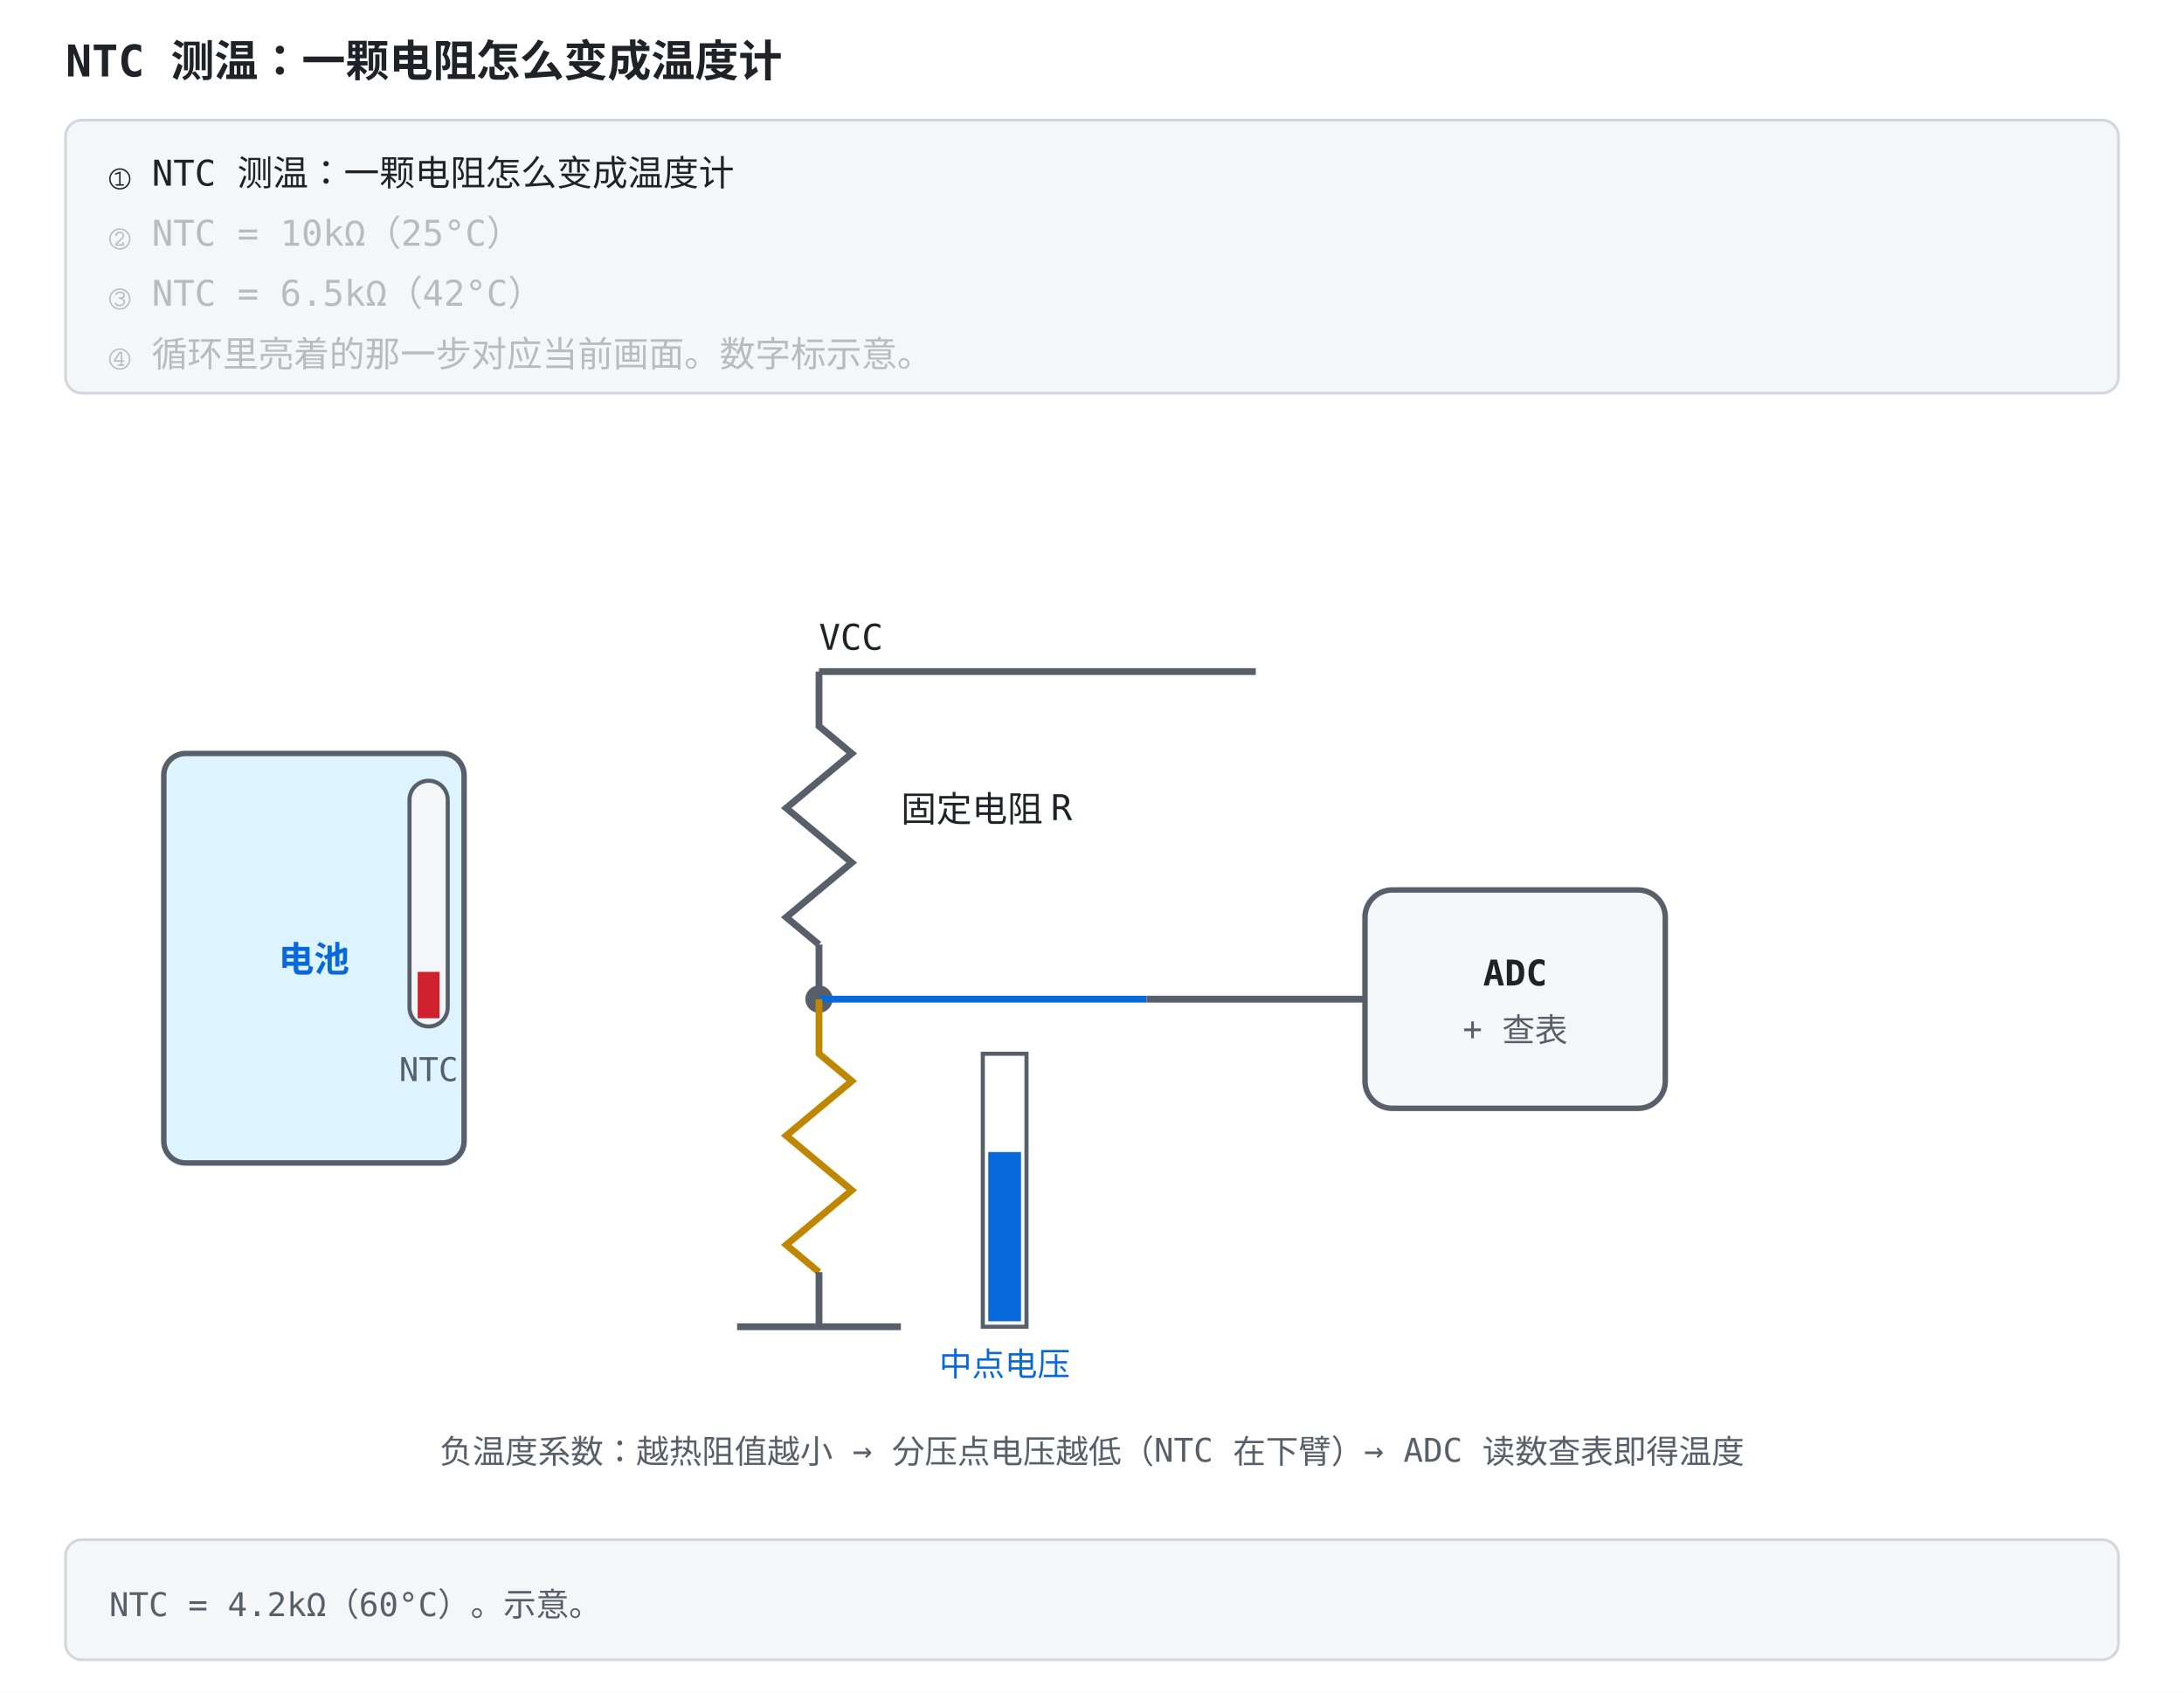
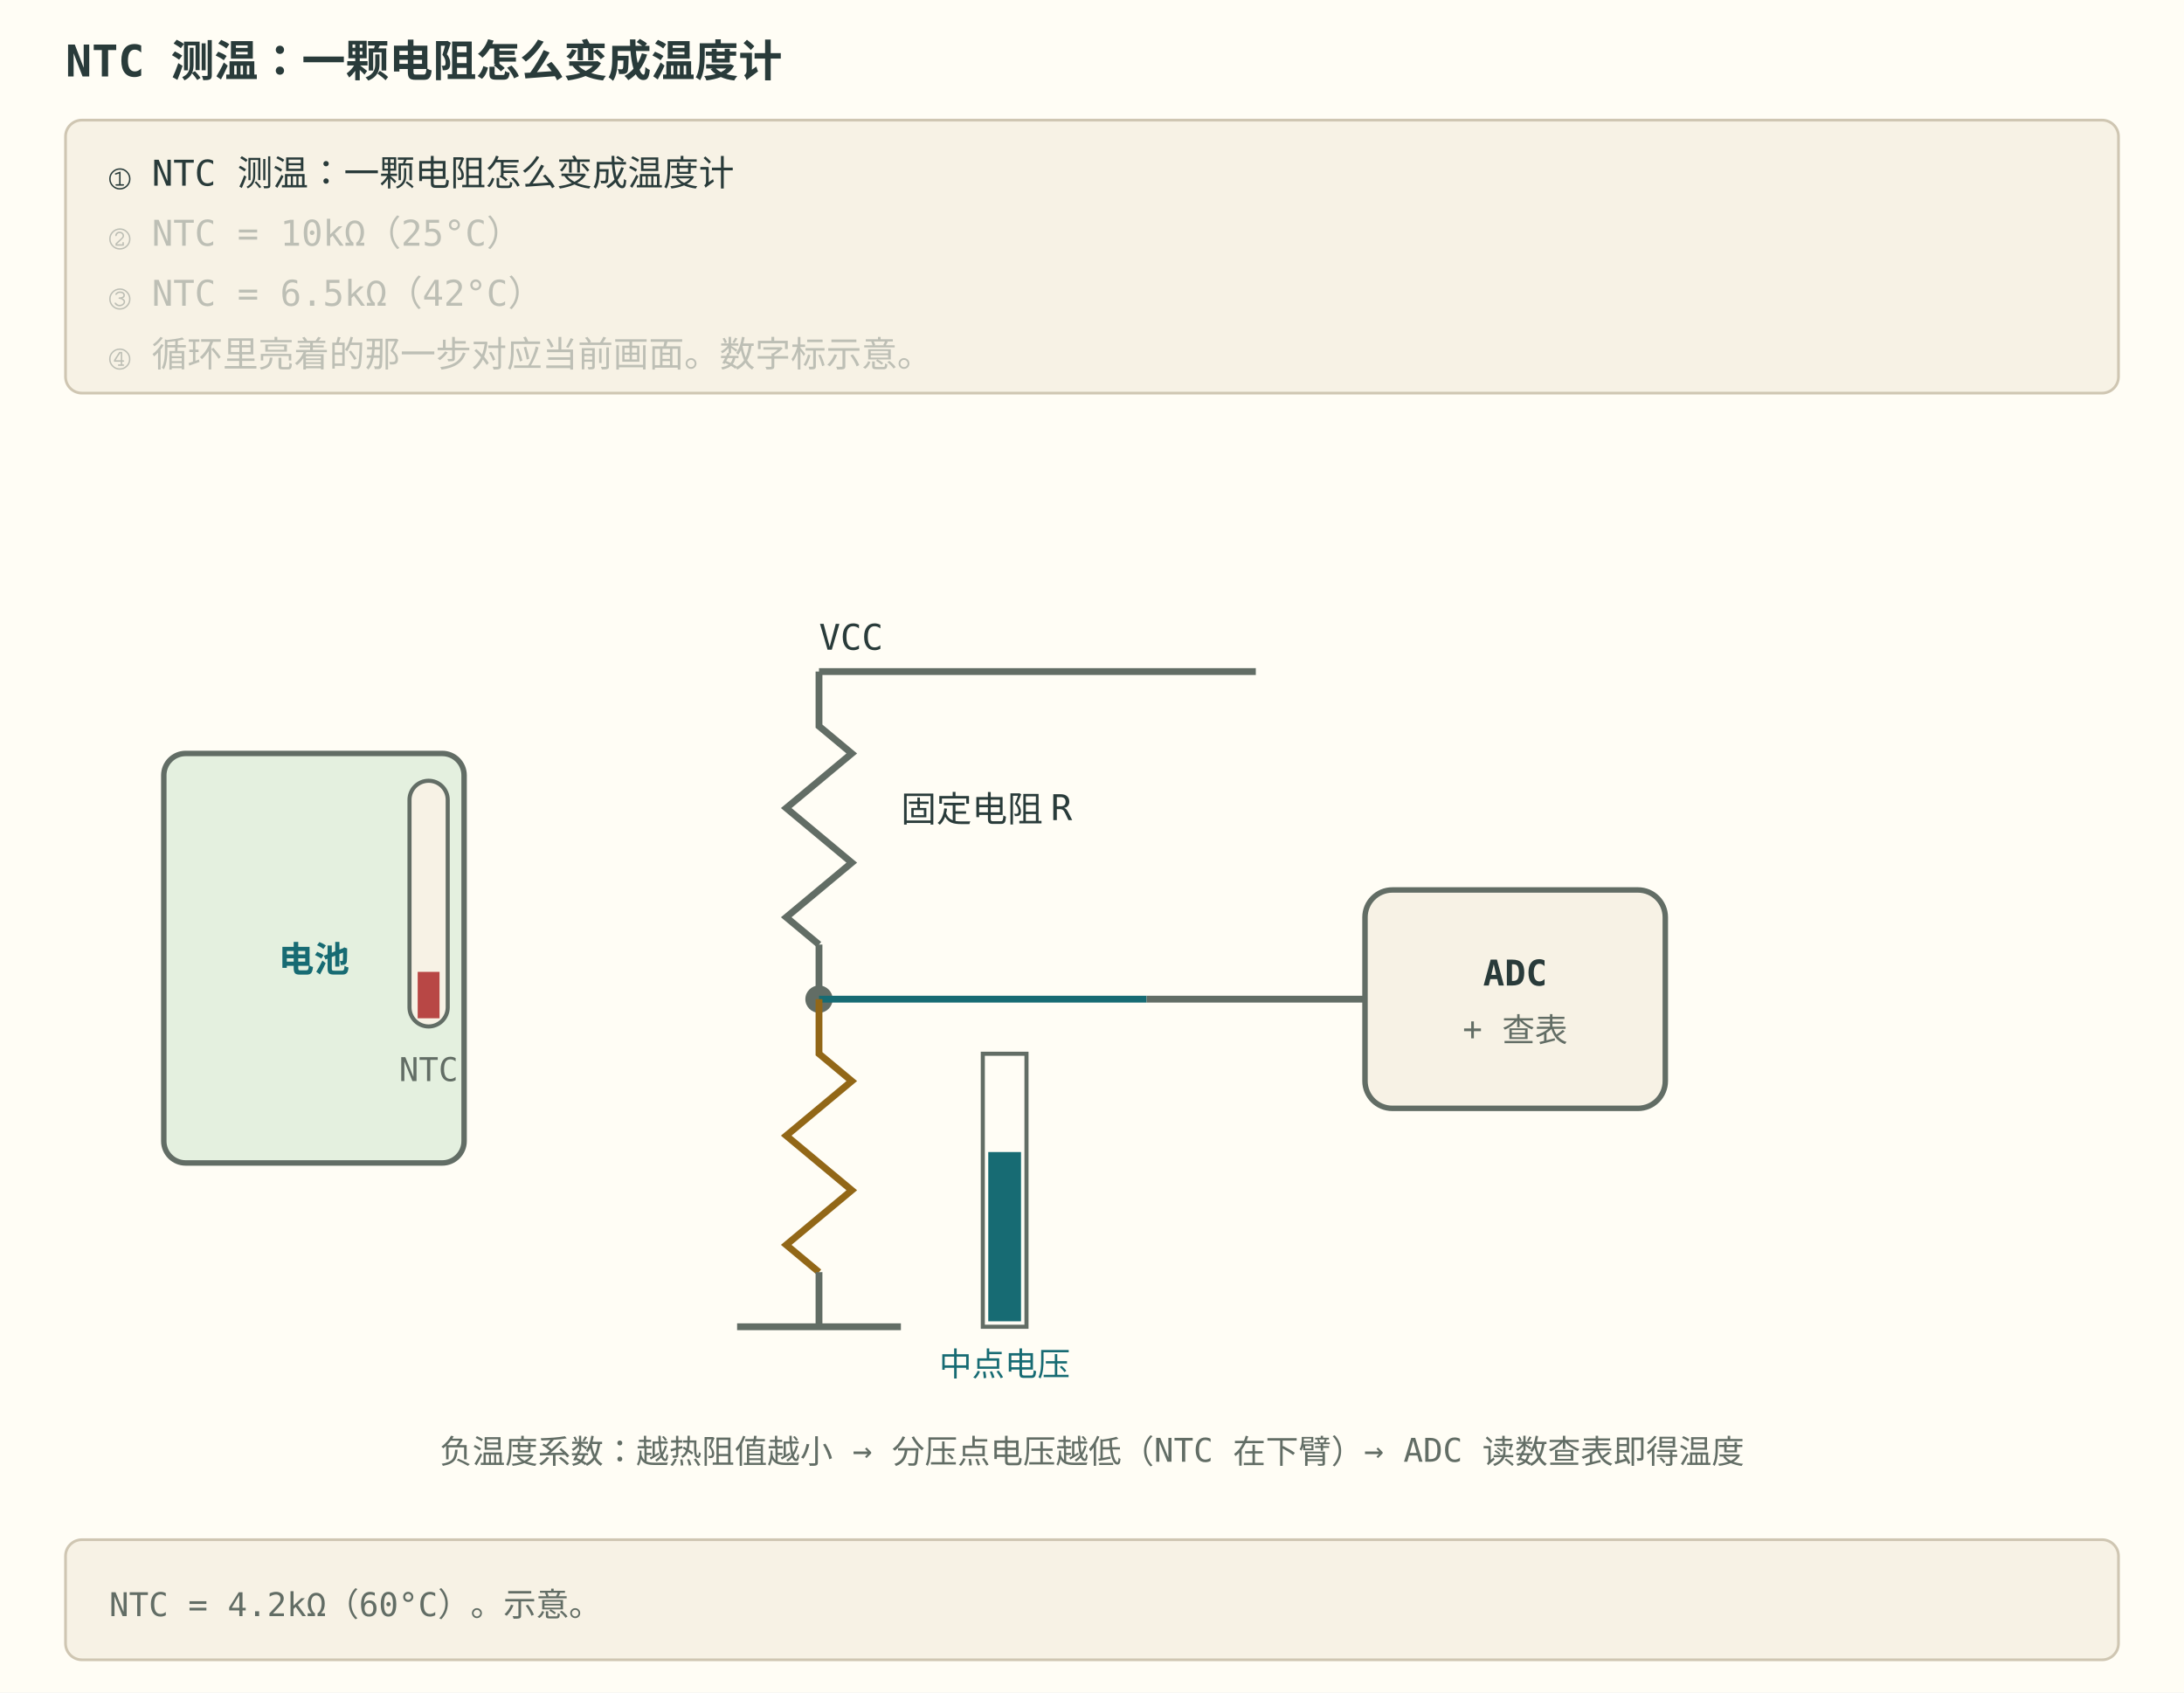
<svg xmlns="http://www.w3.org/2000/svg" width="800" height="620" viewBox="0 -156 800 620" role="img" font-family="ui-monospace, Consolas, monospace">
  <style>
-     .bg { fill: #ffffff; }
-     .panel { fill: #f4f6f8; stroke: #d0d7de; }
-     .fill-boxb { fill: #ddf4ff; }
-     .fill-boxg { fill: #dafbe1; }
-     .fill-boxr { fill: #ffebe9; }
-     .fill-boxy { fill: #fff8c5; }
-     .fill-b { fill: #0969da; }
-     .fill-g { fill: #1a7f37; }
-     .fill-r { fill: #cf222e; }
-     .fill-y { fill: #9a6700; }
-     .fill-ink { fill: #57606a; }
-     .fill-muted { fill: #e2e8f0; }
-     .fill-lockb { fill: #0969da; }
-     .stroke-panel { stroke: #d0d7de; }
-     .stroke-axis { stroke: #57606a; }
-     .stroke-b { stroke: #0969da; }
-     .stroke-g { stroke: #1a7f37; }
-     .stroke-r { stroke: #cf222e; }
-     .stroke-y { stroke: #bf8700; }
-     .stroke-check { stroke: #ffffff; }
-     .axis { stroke: #57606a; stroke-width: 1.5; fill: none; }
-     .grid { stroke: #d0d7de; stroke-width: 1; fill: none; }
-     .txt { fill: #1f2328; font-size: 13px; }
-     .small { fill: #57606a; font-size: 12px; }
-     .title { fill: #1f2328; font-size: 16px; font-weight: bold; }
-     .hi { fill: #0969da; }
-     .warn { fill: #cf222e; }
-     .ok { fill: #1a7f37; }
-     .gold { fill: #9a6700; }
-     .on { fill: #ffffff; font-size: 13px; font-weight: bold; }
-     .lineb { stroke: #0969da; stroke-width: 2.5; fill: none; }
+     .bg { fill: #fffdf5; }
+     .panel { fill: #f7f2e5; stroke: #cfc6b2; }
+     .fill-boxb { fill: #e4f0df; }
+     .fill-boxg { fill: #e4f0df; }
+     .fill-boxr { fill: #f6e2df; }
+     .fill-boxy { fill: #fbefc7; }
+     .fill-b { fill: #176b73; }
+     .fill-g { fill: #377b60; }
+     .fill-r { fill: #b84745; }
+     .fill-y { fill: #926717; }
+     .fill-ink { fill: #626d65; }
+     .fill-muted { fill: #eee6d5; }
+     .fill-lockb { fill: #176b73; }
+     .stroke-panel { stroke: #cfc6b2; }
+     .stroke-axis { stroke: #626d65; }
+     .stroke-b { stroke: #176b73; }
+     .stroke-g { stroke: #377b60; }
+     .stroke-r { stroke: #b84745; }
+     .stroke-y { stroke: #926717; }
+     .stroke-check { stroke: #fffdf5; }
+     .axis { stroke: #626d65; stroke-width: 1.5; fill: none; }
+     .grid { stroke: #cfc6b2; stroke-width: 1; fill: none; }
+     .txt { fill: #293b3a; font-size: 13px; }
+     .small { fill: #626d65; font-size: 12px; }
+     .title { fill: #293b3a; font-size: 16px; font-weight: bold; }
+     .hi { fill: #176b73; }
+     .warn { fill: #b84745; }
+     .ok { fill: #377b60; }
+     .gold { fill: #926717; }
+     .on { fill: #fffdf5; font-size: 13px; font-weight: bold; }
+     .lineb { stroke: #176b73; stroke-width: 2.5; fill: none; }
    @media (prefers-color-scheme: dark) {
-       .bg { fill: #0d1117; }
-       .panel { fill: #161b22; stroke: #30363d; }
-       .fill-boxb { fill: #12233a; }
-       .fill-boxg { fill: #0f2415; }
-       .fill-boxr { fill: #3d1214; }
-       .fill-boxy { fill: #2d2607; }
-       .fill-b { fill: #4493f8; }
-       .fill-g { fill: #3fb950; }
-       .fill-r { fill: #ff7b72; }
-       .fill-y { fill: #d29922; }
-       .fill-ink { fill: #8b949e; }
-       .fill-muted { fill: #30363d; }
-       .fill-lockb { fill: #0969da; }
-       .stroke-panel { stroke: #30363d; }
-       .stroke-axis { stroke: #8b949e; }
-       .stroke-b { stroke: #4493f8; }
-       .stroke-g { stroke: #3fb950; }
-       .stroke-r { stroke: #ff7b72; }
-       .stroke-y { stroke: #d29922; }
-       .stroke-check { stroke: #0d1117; }
-       .axis { stroke: #8b949e; }
-       .grid { stroke: #30363d; }
-       .txt { fill: #e6edf3; }
-       .small { fill: #8b949e; }
-       .title { fill: #e6edf3; }
-       .hi { fill: #4493f8; }
-       .warn { fill: #ff7b72; }
-       .ok { fill: #3fb950; }
-       .gold { fill: #d29922; }
-       .on { fill: #ffffff; }
-       .lineb { stroke: #4493f8; }
+       .bg { fill: #192727; }
+       .panel { fill: #223333; stroke: #496160; }
+       .fill-boxb { fill: #293f35; }
+       .fill-boxg { fill: #293f35; }
+       .fill-boxr { fill: #483336; }
+       .fill-boxy { fill: #453e2b; }
+       .fill-b { fill: #7ec5c5; }
+       .fill-g { fill: #8fc7a2; }
+       .fill-r { fill: #f39b91; }
+       .fill-y { fill: #dfbd78; }
+       .fill-ink { fill: #b0beb3; }
+       .fill-muted { fill: #2c4040; }
+       .fill-lockb { fill: #176b73; }
+       .stroke-panel { stroke: #496160; }
+       .stroke-axis { stroke: #b0beb3; }
+       .stroke-b { stroke: #7ec5c5; }
+       .stroke-g { stroke: #8fc7a2; }
+       .stroke-r { stroke: #f39b91; }
+       .stroke-y { stroke: #dfbd78; }
+       .stroke-check { stroke: #192727; }
+       .axis { stroke: #b0beb3; }
+       .grid { stroke: #496160; }
+       .txt { fill: #edf0e5; }
+       .small { fill: #b0beb3; }
+       .title { fill: #edf0e5; }
+       .hi { fill: #7ec5c5; }
+       .warn { fill: #f39b91; }
+       .ok { fill: #8fc7a2; }
+       .gold { fill: #dfbd78; }
+       .on { fill: #fffdf5; }
+       .lineb { stroke: #7ec5c5; }
    }
</style>
  <rect class="bg" x="0" y="-156" width="800" height="620" />
  <text class="title" x="24" y="-128">NTC 测温：一颗电阻怎么变成温度计</text>
  <rect class="panel" x="24" y="-112" width="752" height="100" rx="6" />
  <text class="txt" x="40" y="-88" opacity="1">① NTC 测温：一颗电阻怎么变成温度计<animate calcMode="spline" keySplines="0.42 0 0.58 1;0.7 0 0.84 0;0.42 0 0.58 1;0.42 0 0.58 1;0.42 0 0.58 1;0.42 0 0.58 1;0.42 0 0.58 1" attributeName="opacity" values="1;1;0.28;0.28;0.28;0.28;0.28;0.28" keyTimes="0;0.249;0.25;0.499;0.5;0.749;0.75;1" dur="12s" repeatCount="indefinite" />
  </text>
  <text class="txt" x="40" y="-66" opacity="0.28">② NTC = 10kΩ（25°C）<animate calcMode="spline" keySplines="0.42 0 0.58 1;0.16 1 0.3 1;0.42 0 0.58 1;0.7 0 0.84 0;0.42 0 0.58 1;0.42 0 0.58 1;0.42 0 0.58 1" attributeName="opacity" values="0.28;0.28;1;1;0.28;0.28;0.28;0.28" keyTimes="0;0.249;0.25;0.499;0.5;0.749;0.75;1" dur="12s" repeatCount="indefinite" />
  </text>
  <text class="txt" x="40" y="-44" opacity="0.28">③ NTC = 6.5kΩ（42°C）<animate calcMode="spline" keySplines="0.42 0 0.58 1;0.42 0 0.58 1;0.42 0 0.58 1;0.16 1 0.3 1;0.42 0 0.58 1;0.7 0 0.84 0;0.42 0 0.58 1" attributeName="opacity" values="0.28;0.28;0.28;0.28;1;1;0.28;0.28" keyTimes="0;0.249;0.25;0.499;0.5;0.749;0.75;1" dur="12s" repeatCount="indefinite" />
  </text>
  <text class="txt" x="40" y="-22" opacity="0.28">④ 循环里亮着的那一步对应当前画面。数字标示意。<animate calcMode="spline" keySplines="0.42 0 0.58 1;0.42 0 0.58 1;0.42 0 0.58 1;0.42 0 0.58 1;0.42 0 0.58 1;0.16 1 0.3 1;0.42 0 0.58 1" attributeName="opacity" values="0.28;0.28;0.28;0.28;0.28;0.28;1;1" keyTimes="0;0.249;0.25;0.499;0.5;0.749;0.75;1" dur="12s" repeatCount="indefinite" />
  </text>
  <rect class="panel" x="24" y="408" width="752" height="44" rx="6" />
  <text class="small" x="40" y="436">NTC = 4.2kΩ（60°C）。示意。</text>
  <rect width="800" height="400" class="bg" />
  <rect x="60" y="120" width="110" height="150" rx="8" stroke-width="2" class="fill-boxb stroke-axis" />
  <text x="115" y="200" text-anchor="middle" font-size="13" font-weight="bold" class="hi">电池</text>
  <rect x="150" y="130" width="14" height="90" rx="7" stroke-width="1.5" class="panel stroke-axis" />
  <rect x="153" y="200" width="8" height="17" class="fill-r">
    <animate calcMode="spline" keySplines="0.16 1 0.3 1;0.42 0 0.58 1;0.7 0 0.84 0" attributeName="height" values="17;60;60;17" keyTimes="0;0.45;0.6;1" dur="8s" repeatCount="indefinite" />
    <animate calcMode="spline" keySplines="0.7 0 0.84 0;0.42 0 0.58 1;0.16 1 0.3 1" attributeName="y" values="200;157;157;200" keyTimes="0;0.45;0.6;1" dur="8s" repeatCount="indefinite" />
  </rect>
  <text x="157" y="240" text-anchor="middle" font-size="12" class="small">NTC</text>
  <line x1="300" y1="90" x2="460" y2="90" stroke-width="2.5" class="stroke-axis" />
  <text x="300" y="82" font-size="12" class="txt">VCC</text>
  <polyline points="300,90 300,110 312,120 288,140 312,160 288,180 300,190" fill="none" stroke-width="2.5" class="stroke-axis" />
  <text x="330" y="145" font-size="12" class="txt">固定电阻 R</text>
  <line x1="300" y1="190" x2="300" y2="210" stroke-width="2.5" class="stroke-axis" />
  <circle cx="300" cy="210" r="5" class="fill-ink" />
  <line x1="300" y1="210" x2="420" y2="210" stroke-width="2.5" class="stroke-b" />
  <polyline points="300,210 300,230 312,240 288,260 312,280 288,300 300,310" fill="none" stroke-width="2.5" class="stroke-y" />
  <line x1="300" y1="310" x2="300" y2="330" stroke-width="2.5" class="stroke-axis" />
  <line x1="270" y1="330" x2="330" y2="330" stroke-width="2.5" class="stroke-axis" />
  <g font-size="12" font-weight="bold" class="fill-y">
    <text x="335" y="245" opacity="0" class="small">NTC = 10kΩ（25°C）<animate calcMode="spline" keySplines="0.16 1 0.3 1;0.42 0 0.58 1;0.7 0 0.84 0;0.42 0 0.58 1" attributeName="opacity" values="0;1;1;0;0" keyTimes="0;0.03;0.25;0.3;1" dur="8s" repeatCount="indefinite" />
    </text>
    <text x="335" y="245" opacity="0" class="small">NTC = 6.5kΩ（42°C）<animate calcMode="spline" keySplines="0.42 0 0.58 1;0.16 1 0.3 1;0.42 0 0.58 1;0.7 0 0.84 0;0.42 0 0.58 1" attributeName="opacity" values="0;0;1;1;0;0" keyTimes="0;0.3;0.33;0.55;0.6;1" dur="8s" repeatCount="indefinite" />
    </text>
    <text x="335" y="245" opacity="0" class="small">NTC = 4.2kΩ（60°C）<animate calcMode="spline" keySplines="0.42 0 0.58 1;0.16 1 0.3 1;0.42 0 0.58 1;0.7 0 0.84 0;0.42 0 0.58 1" attributeName="opacity" values="0;0;1;1;0;0" keyTimes="0;0.6;0.63;0.9;0.95;1" dur="8s" repeatCount="indefinite" />
    </text>
  </g>
  <rect x="360" y="230" width="16" height="100" fill="none" stroke-width="1.5" class="stroke-axis" />
  <rect x="362" y="266" width="12" height="62" class="fill-b">
    <animate calcMode="spline" keySplines="0.7 0 0.84 0;0.42 0 0.58 1;0.16 1 0.3 1" attributeName="height" values="62;30;30;62" keyTimes="0;0.45;0.6;1" dur="8s" repeatCount="indefinite" />
    <animate calcMode="spline" keySplines="0.16 1 0.3 1;0.42 0 0.58 1;0.7 0 0.84 0" attributeName="y" values="266;298;298;266" keyTimes="0;0.45;0.6;1" dur="8s" repeatCount="indefinite" />
  </rect>
  <text x="368" y="348" text-anchor="middle" font-size="12" class="hi">中点电压</text>
  <line x1="420" y1="210" x2="500" y2="210" stroke-width="2.5" class="stroke-axis" />
  <rect x="500" y="170" width="110" height="80" rx="10" stroke-width="2" class="panel stroke-axis" />
  <text x="555" y="205" text-anchor="middle" font-size="14" font-weight="bold" class="txt">ADC</text>
  <text x="555" y="225" text-anchor="middle" font-size="12" class="small">+ 查表</text>
  <g font-size="16" font-weight="bold" class="fill-r">
    <text x="650" y="215" opacity="0" class="small">25°C<animate calcMode="spline" keySplines="0.16 1 0.3 1;0.42 0 0.58 1;0.7 0 0.84 0;0.42 0 0.58 1" attributeName="opacity" values="0;1;1;0;0" keyTimes="0;0.03;0.25;0.3;1" dur="8s" repeatCount="indefinite" />
    </text>
    <text x="650" y="215" opacity="0" class="small">42°C<animate calcMode="spline" keySplines="0.42 0 0.58 1;0.16 1 0.3 1;0.42 0 0.58 1;0.7 0 0.84 0;0.42 0 0.58 1" attributeName="opacity" values="0;0;1;1;0;0" keyTimes="0;0.3;0.33;0.55;0.6;1" dur="8s" repeatCount="indefinite" />
    </text>
    <text x="650" y="215" opacity="0" class="small">60°C ⚠<animate calcMode="spline" keySplines="0.42 0 0.58 1;0.16 1 0.3 1;0.42 0 0.58 1;0.7 0 0.84 0;0.42 0 0.58 1" attributeName="opacity" values="0;0;1;1;0;0" keyTimes="0;0.6;0.63;0.9;0.95;1" dur="8s" repeatCount="indefinite" />
    </text>
  </g>
  <text x="400" y="380" text-anchor="middle" font-size="14" class="small">负温度系数：越热阻值越小 → 分压点电压越低（NTC 在下臂）→ ADC 读数查表即得温度</text>
</svg>
